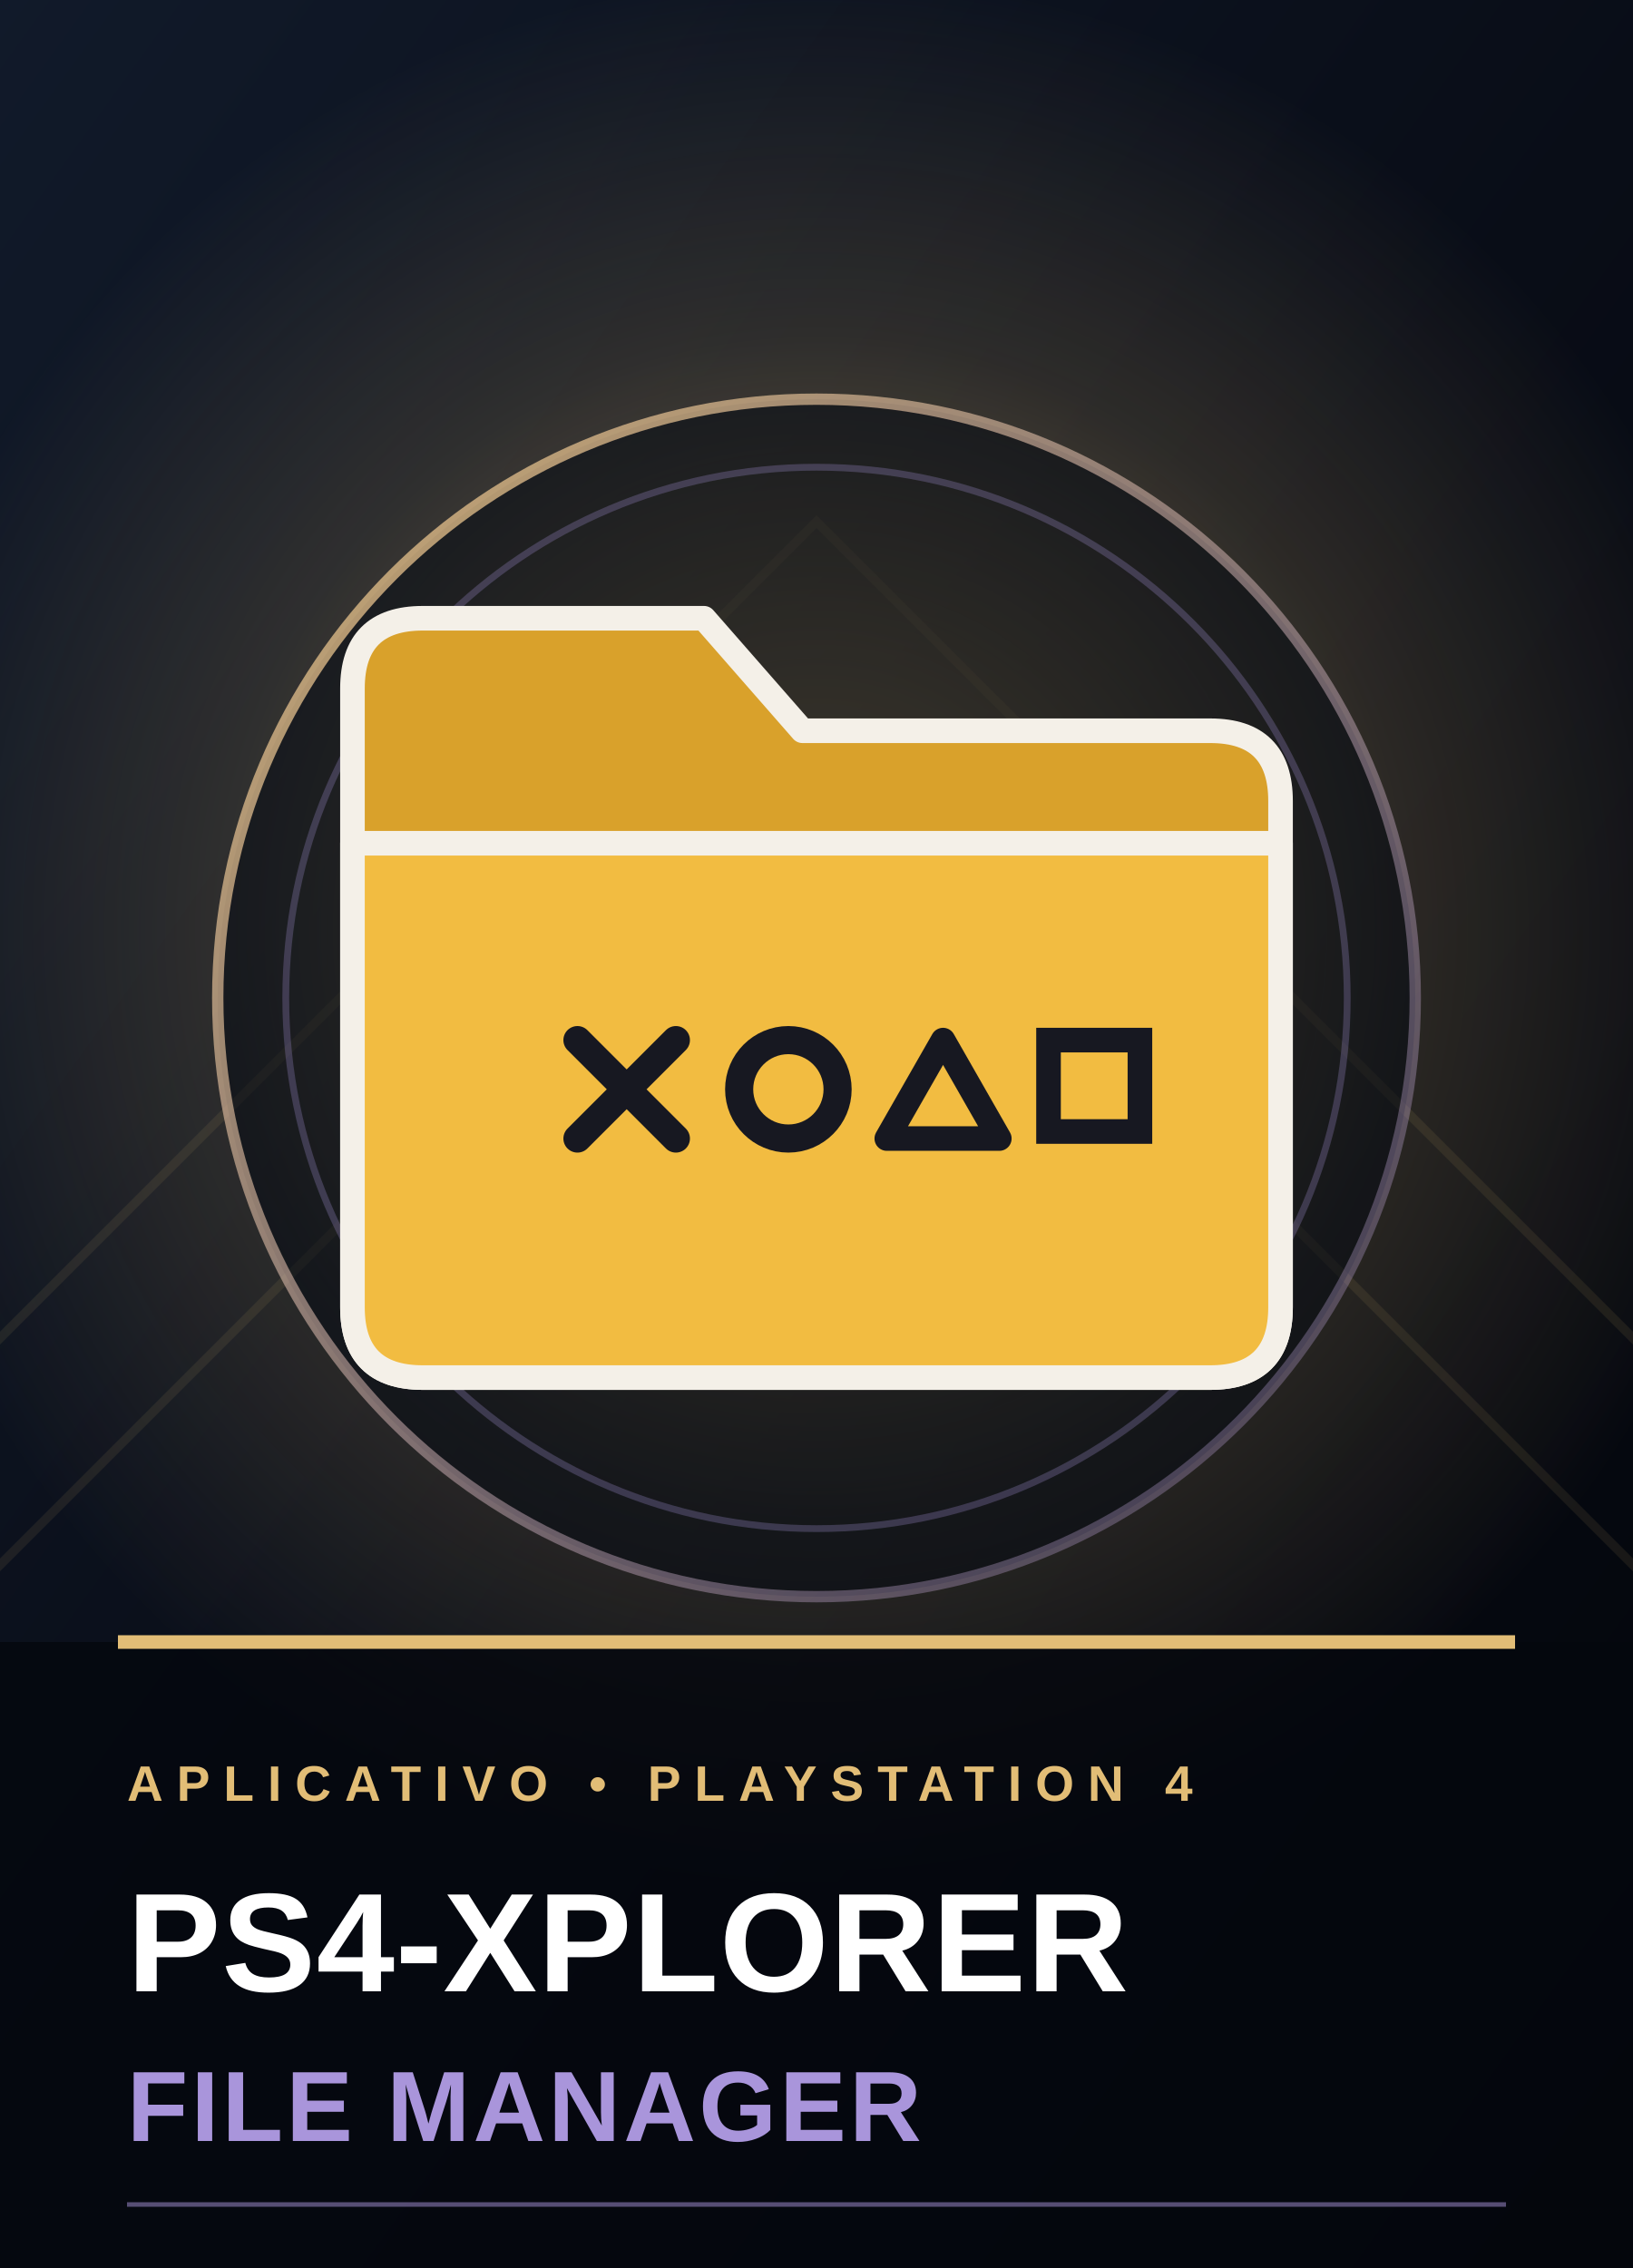
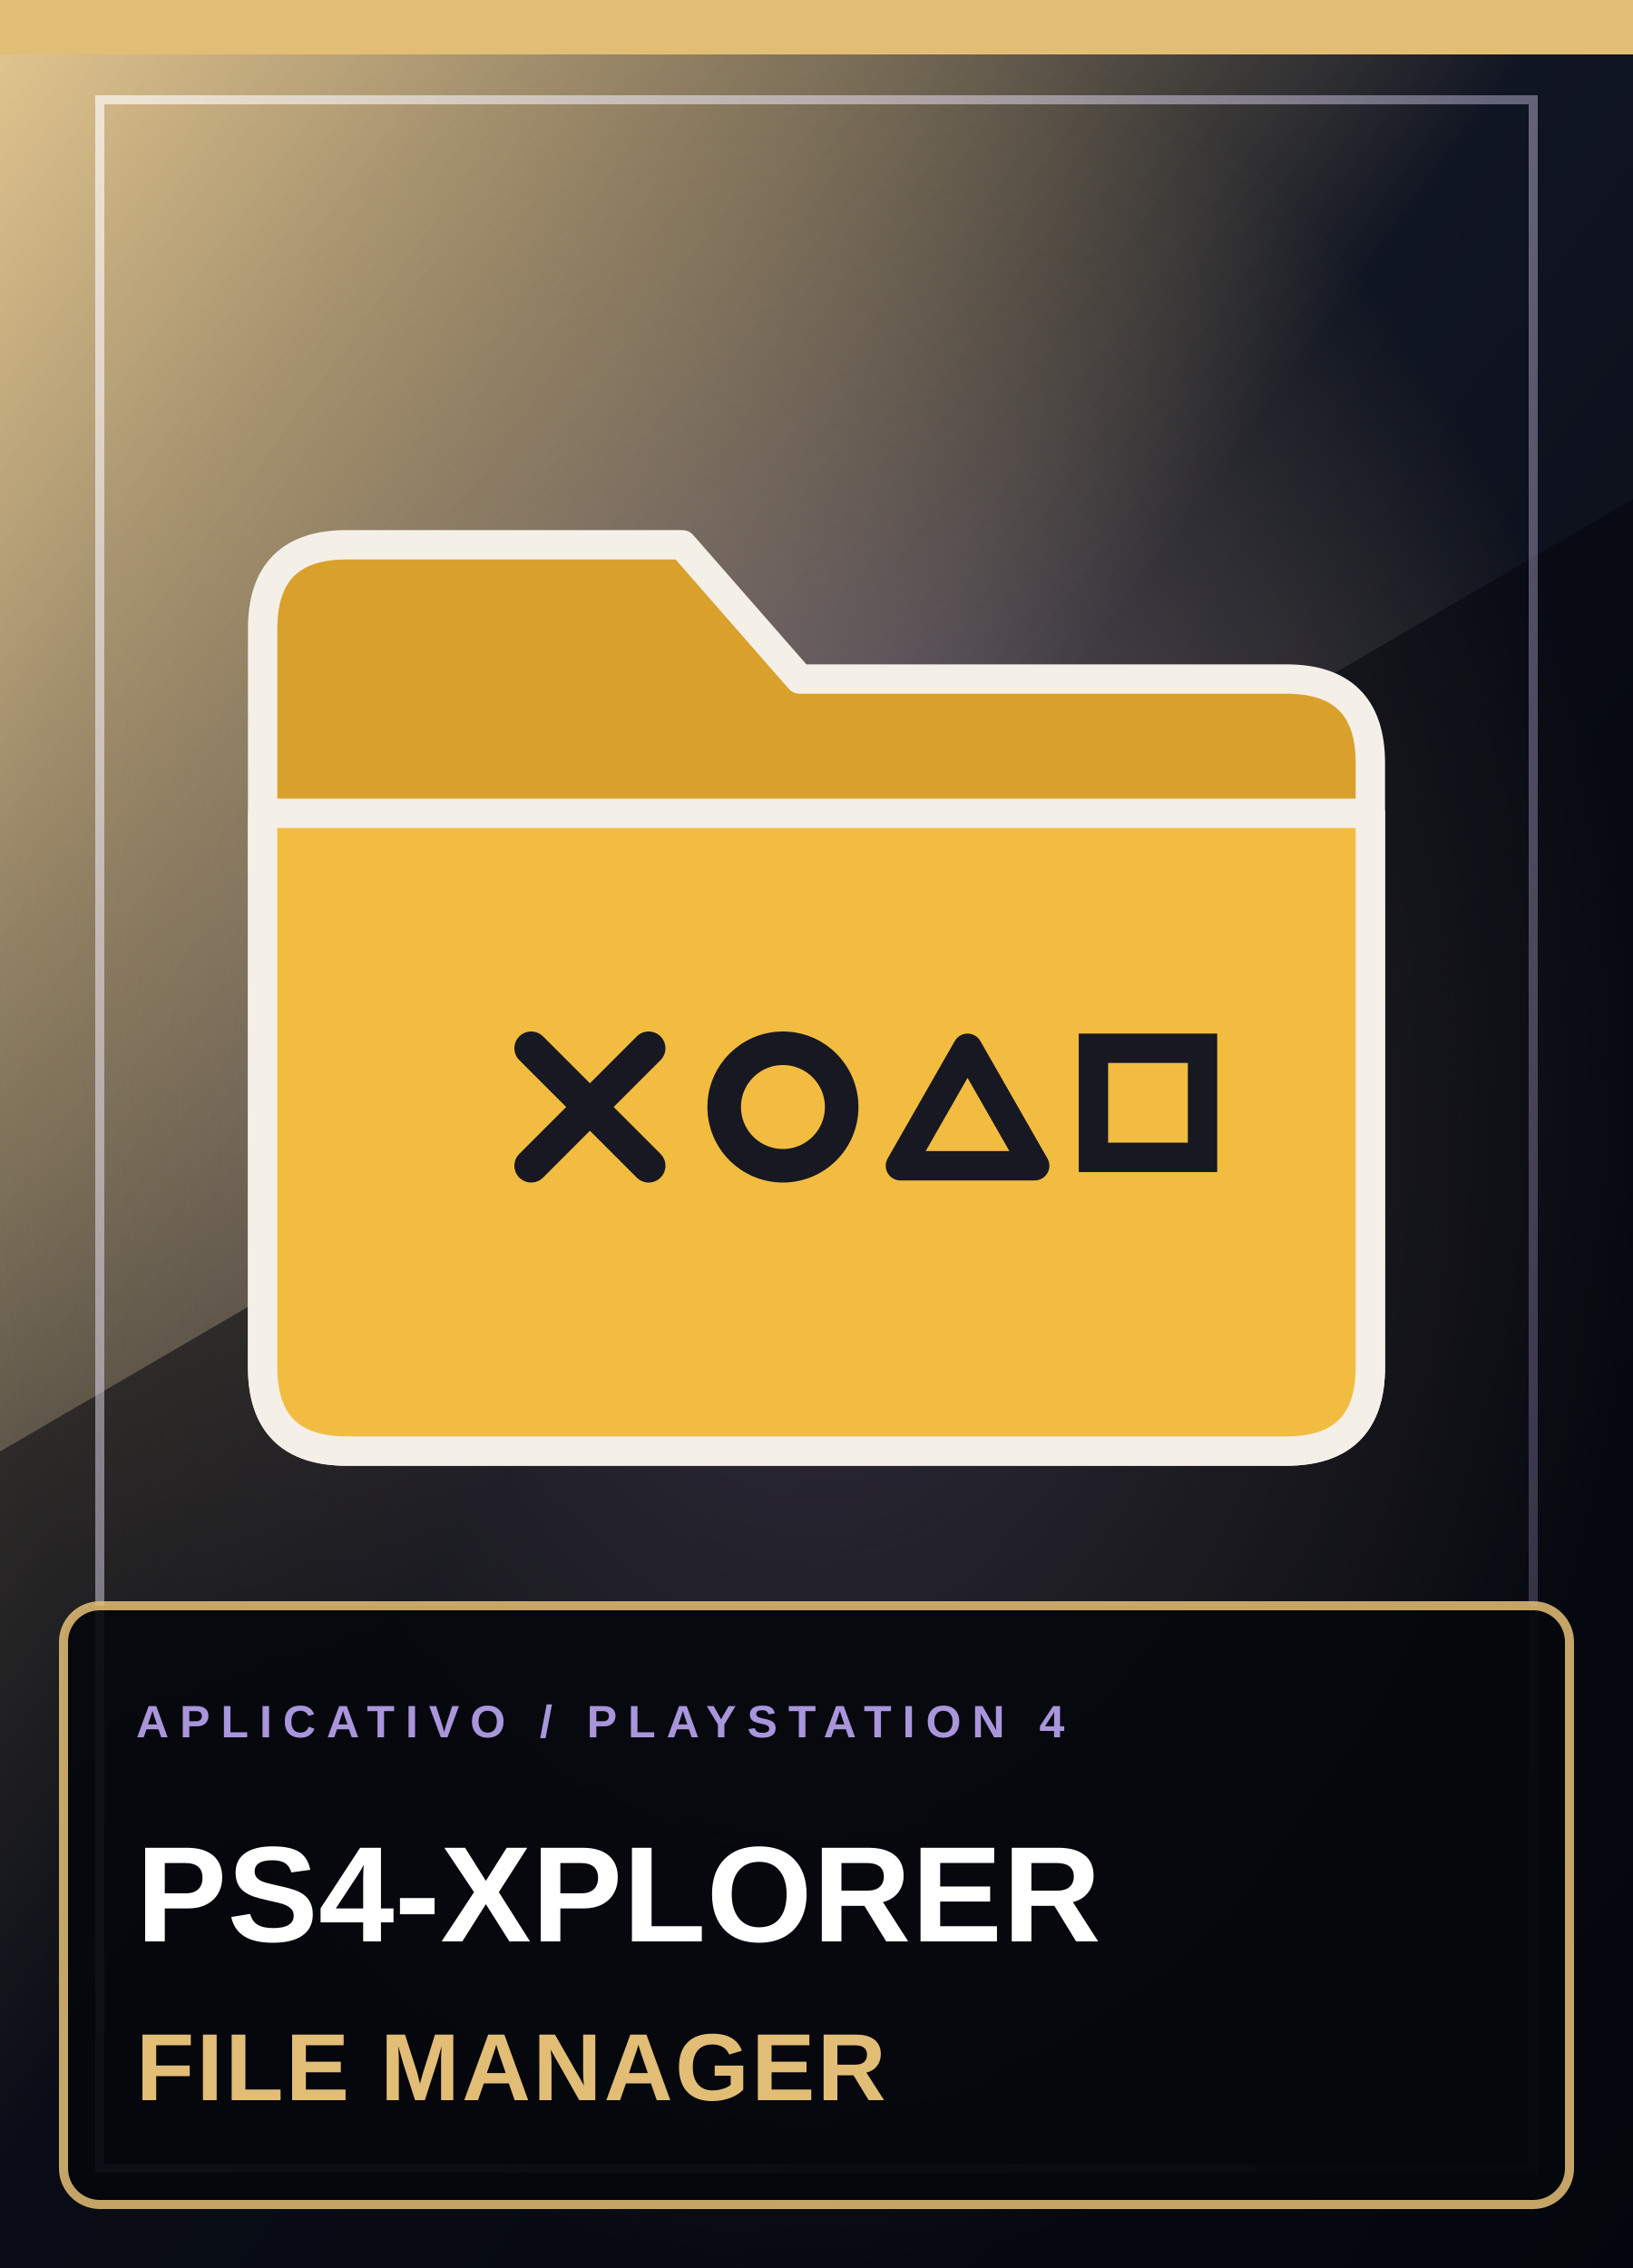
<svg xmlns="http://www.w3.org/2000/svg" viewBox="0 0 360 500" role="img" aria-labelledby="title desc">
  <defs>
    <linearGradient id="bg-cover-4" x1="0" y1="0" x2="1" y2="1">
-       <stop stop-color="#111a2a" />
-       <stop offset=".52" stop-color="#090d17" />
-       <stop offset="1" stop-color="#03050a" />
+       <stop stop-color="#e2bd76" stop-opacity=".78" />
+       <stop offset=".48" stop-color="#101522" />
+       <stop offset="1" stop-color="#05070d" />
    </linearGradient>
    <radialGradient id="glow-cover-4">
-       <stop stop-color="#e2bd76" stop-opacity=".62" />
-       <stop offset=".62" stop-color="#e2bd76" stop-opacity=".16" />
+       <stop stop-color="#a995db" stop-opacity=".55" />
      <stop offset="1" stop-color="#e2bd76" stop-opacity="0" />
    </radialGradient>
    <linearGradient id="edge-cover-4" x1="0" y1="0" x2="1" y2="1">
-       <stop stop-color="#e2bd76" stop-opacity=".9" />
-       <stop offset="1" stop-color="#a995db" stop-opacity=".25" />
+       <stop stop-color="#fff" stop-opacity=".9" />
+       <stop offset="1" stop-color="#a995db" stop-opacity=".28" />
    </linearGradient>
  </defs>
  <rect width="360" height="500" fill="url(#bg-cover-4)" />
-   <circle cx="180" cy="205" r="210" fill="url(#glow-cover-4)" />
-   <path d="M-40 335L180 115 400 335M-40 385L180 165 400 385" fill="none" stroke="#e2bd76" stroke-opacity=".09" stroke-width="2" />
-   <circle cx="180" cy="220" r="132" fill="#050913" fill-opacity=".56" stroke="url(#edge-cover-4)" stroke-width="2.5" />
-   <circle cx="180" cy="220" r="117" fill="none" stroke="#a995db" stroke-opacity=".27" stroke-width="1.5" />
-   <g transform="translate(180 220) scale(1.55) translate(-180 -227)">
+   <path d="M0 0h360v500H0z" fill="url(#glow-cover-4)" />
+   <path d="M0 0h360v12H0z" fill="#e2bd76" />
+   <path d="M0 320 360 110v390H0z" fill="#05070d" fill-opacity=".55" />
+   <path d="M22 22h316v456H22z" fill="none" stroke="url(#edge-cover-4)" stroke-opacity=".72" stroke-width="2" />
+   <g transform="translate(180 220) scale(1.85) translate(-180 -227)">
    <g transform="translate(180, 227)">
      <path d="M-66,-44 Q-66,-54 -56,-54 L-16,-54 L-2,-38 L56,-38 Q66,-38 66,-28 L66,44 Q66,54 56,54 L-56,54 Q-66,54 -66,44 Z" fill="#d9a12b" stroke="#f4f0e8" stroke-width="3.5" stroke-linejoin="round" />
      <path d="M-66,-22 L66,-22 L66,44 Q66,54 56,54 L-56,54 Q-66,54 -66,44 Z" fill="#f2bc41" stroke="#f4f0e8" stroke-width="3.5" stroke-linejoin="round" />
      <path d="M-34,6 L-20,20 M-20,6 L-34,20" stroke="#171821" stroke-width="4" stroke-linecap="round" />
      <circle cx="-4" cy="13" r="7" fill="none" stroke="#171821" stroke-width="4" />
      <polygon points="18,6 26,20 10,20" fill="none" stroke="#171821" stroke-width="3.5" stroke-linejoin="round" />
      <rect x="33" y="6" width="13" height="13" fill="none" stroke="#171821" stroke-width="3.5" />
    </g>
  </g>
-   <rect x="0" y="362" width="360" height="138" fill="#05070d" fill-opacity=".78" />
-   <path d="M26 362h308" stroke="#e2bd76" stroke-width="3" />
-   <text x="28" y="397" fill="#e2bd76" font-family="Arial,sans-serif" font-size="11" font-weight="800" letter-spacing="3">APLICATIVO  •  PLAYSTATION 4</text>
-   <text x="28" y="439" fill="#fff" font-family="Arial,sans-serif" font-size="31" font-weight="900" letter-spacing=".2">PS4-XPLORER</text>
-   <text x="28" y="472" fill="#a995db" font-family="Arial,sans-serif" font-size="22" font-weight="800" letter-spacing=".7">FILE MANAGER</text>
-   <path d="M28 486h304" stroke="#a995db" stroke-opacity=".5" />
+   <rect x="14" y="354" width="332" height="132" rx="8" fill="#05070d" fill-opacity=".9" stroke="#e2bd76" stroke-opacity=".86" stroke-width="2" />
+   <text x="30" y="383" fill="#a995db" font-family="Arial,sans-serif" font-size="10" font-weight="900" letter-spacing="2.4">APLICATIVO  /  PLAYSTATION 4</text>
+   <text x="30" y="428" fill="#fff" font-family="Arial,sans-serif" font-size="30" font-weight="900" letter-spacing=".1">PS4-XPLORER</text>
+   <text x="30" y="463" fill="#e2bd76" font-family="Arial,sans-serif" font-size="21" font-weight="900" letter-spacing=".5">FILE MANAGER</text>
</svg>
